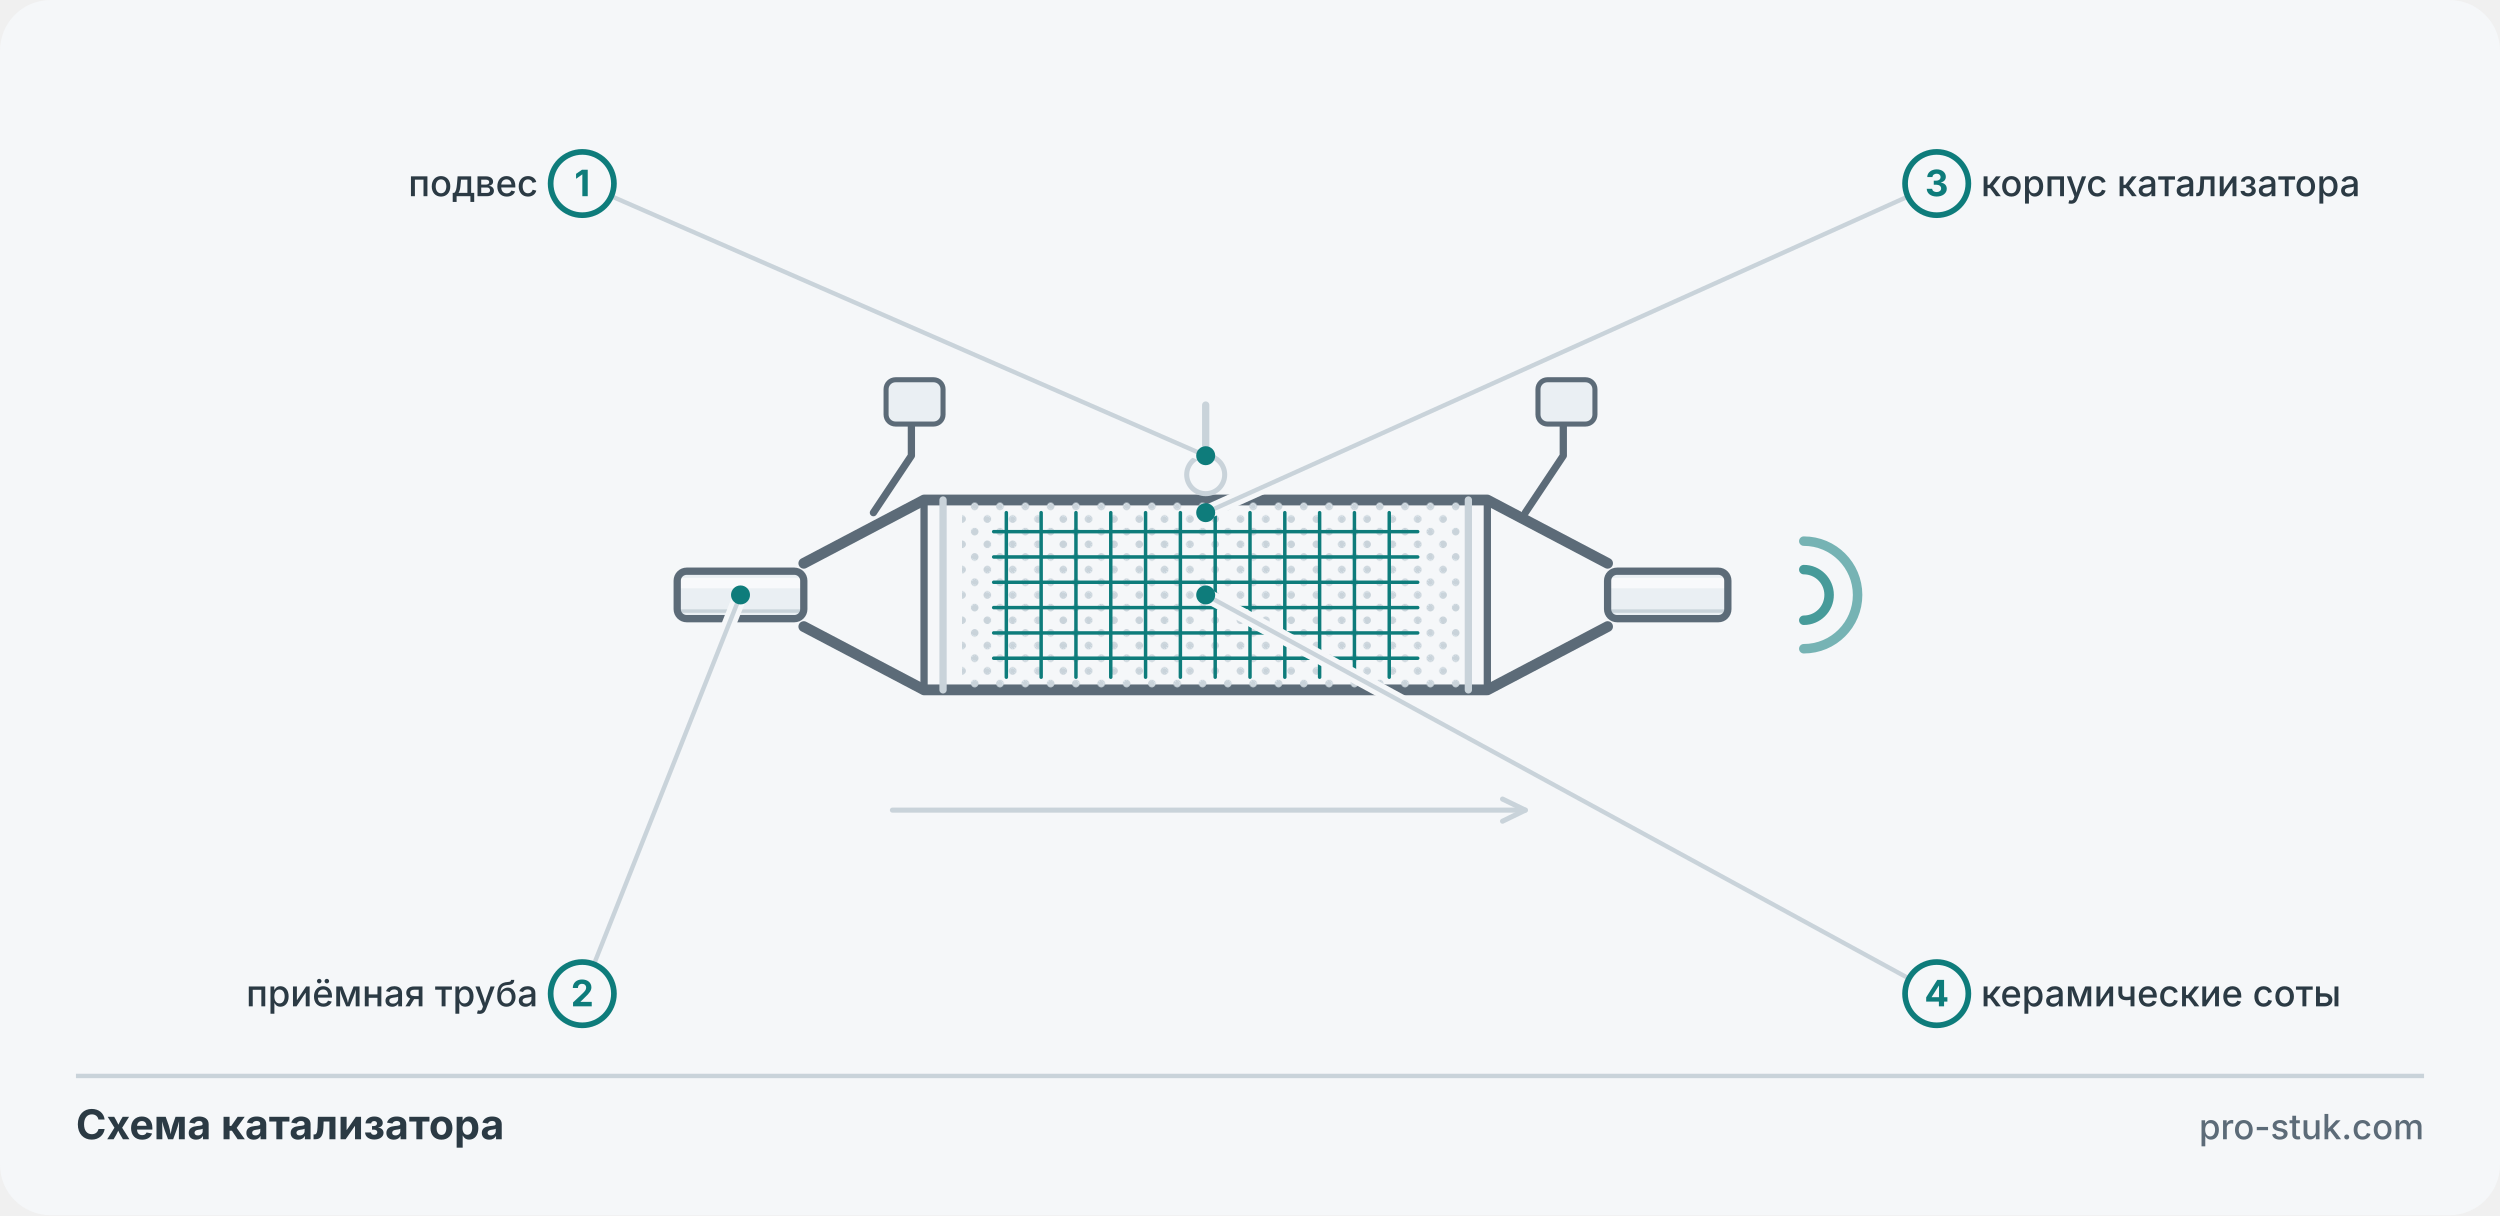
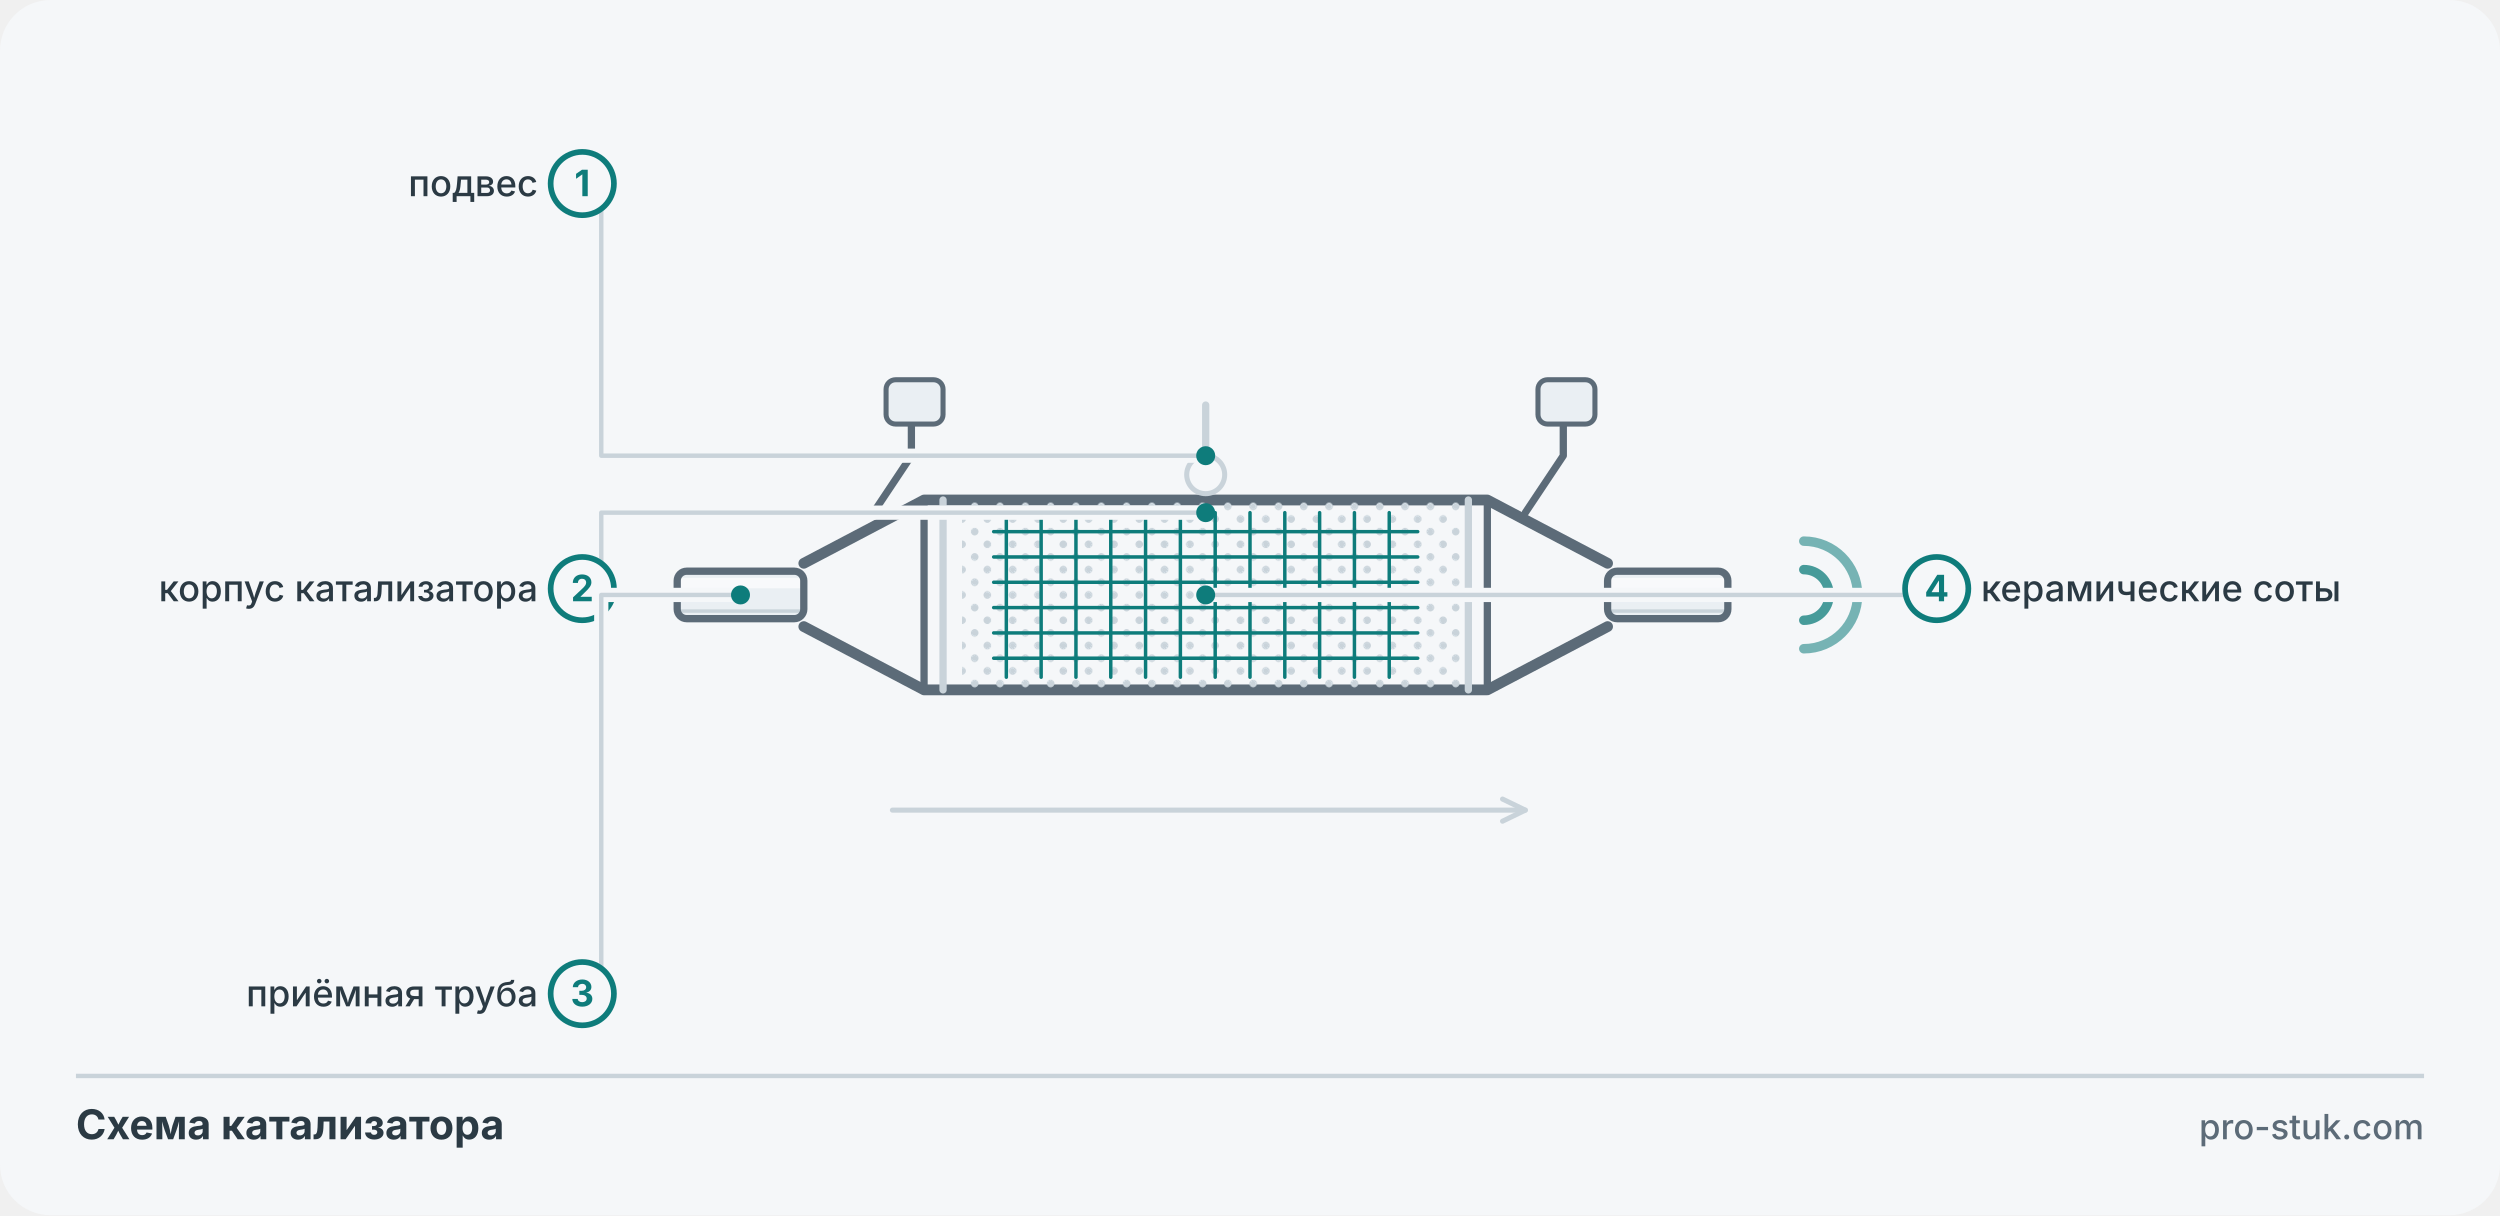
<svg xmlns="http://www.w3.org/2000/svg" viewBox="0 0 790 384" role="img" aria-label="Схема катализатора">
  <defs>
    <pattern id="mRub" width="7" height="7" patternUnits="userSpaceOnUse">
      <path d="M0 7 L7 0 M-1 1 L1 -1 M6 8 L8 6" stroke="#C9D3DA" stroke-width="1" />
      <path d="M0 0 L7 7 M-1 6 L1 8 M6 -1 L8 1" stroke="#C9D3DA" stroke-width="1" />
    </pattern>
    <pattern id="mCer" width="8" height="8" patternUnits="userSpaceOnUse">
      <circle cx="2" cy="2" r="1.2" fill="#C9D3DA" />
      <circle cx="6" cy="6" r="1.2" fill="#C9D3DA" />
    </pattern>
    <pattern id="mFric" width="6" height="6" patternUnits="userSpaceOnUse">
      <circle cx="1.5" cy="1.5" r="0.9" fill="#0E7C7B" opacity="0.55" />
      <circle cx="4.5" cy="4.5" r="0.9" fill="#0E7C7B" opacity="0.55" />
      <circle cx="4.5" cy="1.5" r="0.6" fill="#0E7C7B" opacity="0.35" />
    </pattern>
    <pattern id="mMet" width="6" height="6" patternUnits="userSpaceOnUse" patternTransform="rotate(45)">
      <path d="M0 0 V6" stroke="#C9D3DA" stroke-width="1" />
    </pattern>
  </defs>
  <rect width="790" height="384" rx="16" fill="#F5F7F9" />
  <g id="hl" />
  <g transform="translate(198,66)">
    <g fill="none" stroke-linecap="round" stroke-linejoin="round">
      <rect x="16.0" y="114.5" width="40.0" height="15.0" rx="3" stroke="none" stroke-width="0" fill="#EAEFF3" />
      <rect x="16.0" y="116.6" width="40.0" height="3.3" fill="#FFFFFF" opacity="0.65" />
      <path d="M 16.0 127.1 L 56.0 127.1" stroke="#C9D3DA" stroke-width="1.1" />
      <rect x="16.0" y="114.5" width="40.0" height="15.0" rx="3" stroke="#5C6B78" stroke-width="2.3" fill="none" />
      <path d="M 56.0 112.0 L 94.0 92.0 L 272.0 92.0 L 310.0 112.0" stroke="#5C6B78" stroke-width="3.4" fill="none" />
      <path d="M 56.0 132.0 L 94.0 152.0 L 272.0 152.0 L 310.0 132.0" stroke="#5C6B78" stroke-width="3.4" fill="none" />
      <path d="M 94.0 92.0 L 94.0 152.0" stroke="#5C6B78" stroke-width="2.3" />
      <path d="M 272.0 92.0 L 272.0 152.0" stroke="#5C6B78" stroke-width="2.3" />
      <rect x="106.0" y="92.0" width="158.0" height="60.0" rx="0" stroke="none" stroke-width="0" fill="url(#mCer)" />
      <path d="M 120.0 96.0 L 120.0 148.0" stroke="#0E7C7B" stroke-width="1.1" />
      <path d="M 131.0 96.0 L 131.0 148.0" stroke="#0E7C7B" stroke-width="1.1" />
      <path d="M 142.0 96.0 L 142.0 148.0" stroke="#0E7C7B" stroke-width="1.1" />
      <path d="M 153.0 96.0 L 153.0 148.0" stroke="#0E7C7B" stroke-width="1.1" />
      <path d="M 164.0 96.0 L 164.0 148.0" stroke="#0E7C7B" stroke-width="1.1" />
      <path d="M 175.0 96.0 L 175.0 148.0" stroke="#0E7C7B" stroke-width="1.1" />
      <path d="M 186.0 96.0 L 186.0 148.0" stroke="#0E7C7B" stroke-width="1.1" />
      <path d="M 197.0 96.0 L 197.0 148.0" stroke="#0E7C7B" stroke-width="1.1" />
      <path d="M 208.0 96.0 L 208.0 148.0" stroke="#0E7C7B" stroke-width="1.1" />
      <path d="M 219.0 96.0 L 219.0 148.0" stroke="#0E7C7B" stroke-width="1.1" />
      <path d="M 230.0 96.0 L 230.0 148.0" stroke="#0E7C7B" stroke-width="1.1" />
      <path d="M 241.0 96.0 L 241.0 148.0" stroke="#0E7C7B" stroke-width="1.1" />
      <path d="M 116.0 102.0 L 250.0 102.0" stroke="#0E7C7B" stroke-width="1.1" />
      <path d="M 116.0 110.0 L 250.0 110.0" stroke="#0E7C7B" stroke-width="1.1" />
      <path d="M 116.0 118.0 L 250.0 118.0" stroke="#0E7C7B" stroke-width="1.1" />
      <path d="M 116.0 126.0 L 250.0 126.0" stroke="#0E7C7B" stroke-width="1.1" />
      <path d="M 116.0 134.0 L 250.0 134.0" stroke="#0E7C7B" stroke-width="1.1" />
      <path d="M 116.0 142.0 L 250.0 142.0" stroke="#0E7C7B" stroke-width="1.1" />
      <path d="M 100.0 92.0 L 100.0 152.0" stroke="#C9D3DA" stroke-width="2.3" />
      <path d="M 266.0 92.0 L 266.0 152.0" stroke="#C9D3DA" stroke-width="2.3" />
      <rect x="310.0" y="114.5" width="38.0" height="15.0" rx="3" stroke="none" stroke-width="0" fill="#EAEFF3" />
      <rect x="310.0" y="116.6" width="38.0" height="3.3" fill="#FFFFFF" opacity="0.65" />
      <path d="M 310.0 127.1 L 348.0 127.1" stroke="#C9D3DA" stroke-width="1.1" />
      <rect x="310.0" y="114.5" width="38.0" height="15.0" rx="3" stroke="#5C6B78" stroke-width="2.3" fill="none" />
      <path d="M 78.0 96.0 L 90.0 78.0 L 90.0 66.0" stroke="#5C6B78" stroke-width="2.3" fill="none" />
      <rect x="82.0" y="54.0" width="18.0" height="14.0" rx="3" stroke="#5C6B78" stroke-width="1.6" fill="#EAEFF3" />
      <path d="M 284.0 96.0 L 296.0 78.0 L 296.0 66.0" stroke="#5C6B78" stroke-width="2.3" fill="none" />
      <rect x="288.0" y="54.0" width="18.0" height="14.0" rx="3" stroke="#5C6B78" stroke-width="1.6" fill="#EAEFF3" />
      <circle cx="183.0" cy="84.0" r="6.0" stroke="#C9D3DA" stroke-width="1.6" fill="none" />
      <path d="M 183.0 78.0 L 183.0 62.0" stroke="#C9D3DA" stroke-width="2.3" />
      <path d="M 84.0 190.0 L 284.0 190.0" stroke="#C9D3DA" stroke-width="1.6" />
      <path d="M 276.8 193.5 L 284.0 190.0 L 276.8 186.5" stroke="#C9D3DA" stroke-width="1.6" fill="none" />
      <path d="M 372 114 A 8 8 0 0 1 372 130" stroke="#0E7C7B" stroke-width="3" opacity="0.75" />
      <path d="M 372 105 A 17 17 0 0 1 372 139" stroke="#0E7C7B" stroke-width="3" opacity="0.55" />
    </g>
  </g>
  <g fill="none" stroke-linecap="round" stroke-linejoin="round">
-     <path d="M 381.0 144.0 L 184.0 58.0" stroke="#F5F7F9" stroke-width="4.5" fill="none" />
-     <path d="M 381.0 144.0 L 184.0 58.0" stroke="#C9D3DA" stroke-width="1.4" fill="none" />
+     <path d="M 184.0 58.0 L 190.0 58.0 L 190.0 144.0 L 381.0 144.0" stroke="#F5F7F9" stroke-width="4.5" fill="none" />
+     <path d="M 184.0 58.0 L 190.0 58.0 L 190.0 144.0 L 381.0 144.0" stroke="#C9D3DA" stroke-width="1.4" fill="none" />
    <circle cx="381.0" cy="144.0" r="3" fill="#0E7C7B" />
    <circle cx="184" cy="58.0" r="10" fill="#F5F7F9" stroke="#0E7C7B" stroke-width="1.8" />
    <text x="184.0" y="62.0" font-family="Manrope, Inter, system-ui, -apple-system, Segoe UI, sans-serif" font-size="11.5" font-weight="700" fill="#0E7C7B" text-anchor="middle">1</text>
    <text x="170.0" y="62.0" font-family="Manrope, Inter, system-ui, -apple-system, Segoe UI, sans-serif" font-size="11.5" font-weight="500" fill="#2B3A44" text-anchor="end">подвес</text>
-     <path d="M 234.0 188.0 L 184.0 314.0" stroke="#F5F7F9" stroke-width="4.5" fill="none" />
-     <path d="M 234.0 188.0 L 184.0 314.0" stroke="#C9D3DA" stroke-width="1.4" fill="none" />
+     <path d="M 184.0 186.0 L 190.0 186.0 L 190.0 162.0 L 381.0 162.0" stroke="#F5F7F9" stroke-width="4.5" fill="none" />
+     <path d="M 184.0 186.0 L 190.0 186.0 L 190.0 162.0 L 381.0 162.0" stroke="#C9D3DA" stroke-width="1.4" fill="none" />
+     <circle cx="381.0" cy="162.0" r="3" fill="#0E7C7B" />
+     <circle cx="184" cy="186.0" r="10" fill="#F5F7F9" stroke="#0E7C7B" stroke-width="1.8" />
+     <text x="184.0" y="190.0" font-family="Manrope, Inter, system-ui, -apple-system, Segoe UI, sans-serif" font-size="11.5" font-weight="700" fill="#0E7C7B" text-anchor="middle">2</text>
+     <text x="170.0" y="190.0" font-family="Manrope, Inter, system-ui, -apple-system, Segoe UI, sans-serif" font-size="11.5" font-weight="500" fill="#2B3A44" text-anchor="end">корпус катализатора</text>
+     <path d="M 184.0 314.0 L 190.0 314.0 L 190.0 188.0 L 234.0 188.0" stroke="#F5F7F9" stroke-width="4.5" fill="none" />
+     <path d="M 184.0 314.0 L 190.0 314.0 L 190.0 188.0 L 234.0 188.0" stroke="#C9D3DA" stroke-width="1.4" fill="none" />
    <circle cx="234.0" cy="188.0" r="3" fill="#0E7C7B" />
    <circle cx="184" cy="314.0" r="10" fill="#F5F7F9" stroke="#0E7C7B" stroke-width="1.8" />
-     <text x="184.0" y="318.0" font-family="Manrope, Inter, system-ui, -apple-system, Segoe UI, sans-serif" font-size="11.5" font-weight="700" fill="#0E7C7B" text-anchor="middle">2</text>
+     <text x="184.0" y="318.0" font-family="Manrope, Inter, system-ui, -apple-system, Segoe UI, sans-serif" font-size="11.5" font-weight="700" fill="#0E7C7B" text-anchor="middle">3</text>
    <text x="170.0" y="318.0" font-family="Manrope, Inter, system-ui, -apple-system, Segoe UI, sans-serif" font-size="11.5" font-weight="500" fill="#2B3A44" text-anchor="end">приёмная труба</text>
-     <path d="M 381.0 162.0 L 612.0 58.0" stroke="#F5F7F9" stroke-width="4.5" fill="none" />
-     <path d="M 381.0 162.0 L 612.0 58.0" stroke="#C9D3DA" stroke-width="1.4" fill="none" />
-     <circle cx="381.0" cy="162.0" r="3" fill="#0E7C7B" />
-     <circle cx="612" cy="58.0" r="10" fill="#F5F7F9" stroke="#0E7C7B" stroke-width="1.8" />
-     <text x="612.0" y="62.0" font-family="Manrope, Inter, system-ui, -apple-system, Segoe UI, sans-serif" font-size="11.5" font-weight="700" fill="#0E7C7B" text-anchor="middle">3</text>
-     <text x="626.0" y="62.0" font-family="Manrope, Inter, system-ui, -apple-system, Segoe UI, sans-serif" font-size="11.5" font-weight="500" fill="#2B3A44" text-anchor="start">корпус катализатора</text>
-     <path d="M 381.0 188.0 L 612.0 314.0" stroke="#F5F7F9" stroke-width="4.5" fill="none" />
-     <path d="M 381.0 188.0 L 612.0 314.0" stroke="#C9D3DA" stroke-width="1.4" fill="none" />
+     <path d="M 612.0 186.0 L 606.0 186.0 L 606.0 188.0 L 381.0 188.0" stroke="#F5F7F9" stroke-width="4.5" fill="none" />
+     <path d="M 612.0 186.0 L 606.0 186.0 L 606.0 188.0 L 381.0 188.0" stroke="#C9D3DA" stroke-width="1.4" fill="none" />
    <circle cx="381.0" cy="188.0" r="3" fill="#0E7C7B" />
-     <circle cx="612" cy="314.0" r="10" fill="#F5F7F9" stroke="#0E7C7B" stroke-width="1.8" />
-     <text x="612.0" y="318.0" font-family="Manrope, Inter, system-ui, -apple-system, Segoe UI, sans-serif" font-size="11.5" font-weight="700" fill="#0E7C7B" text-anchor="middle">4</text>
-     <text x="626.0" y="318.0" font-family="Manrope, Inter, system-ui, -apple-system, Segoe UI, sans-serif" font-size="11.5" font-weight="500" fill="#2B3A44" text-anchor="start">керамические соты</text>
+     <circle cx="612" cy="186.0" r="10" fill="#F5F7F9" stroke="#0E7C7B" stroke-width="1.8" />
+     <text x="612.0" y="190.0" font-family="Manrope, Inter, system-ui, -apple-system, Segoe UI, sans-serif" font-size="11.5" font-weight="700" fill="#0E7C7B" text-anchor="middle">4</text>
+     <text x="626.0" y="190.0" font-family="Manrope, Inter, system-ui, -apple-system, Segoe UI, sans-serif" font-size="11.5" font-weight="500" fill="#2B3A44" text-anchor="start">керамические соты</text>
  </g>
  <path d="M 24 340 L 766 340" stroke="#C9D3DA" stroke-width="1.4" fill="none" />
  <text x="24.0" y="360.0" font-family="Manrope, Inter, system-ui, -apple-system, Segoe UI, sans-serif" font-size="13" font-weight="700" fill="#2B3A44" text-anchor="start">Схема катализатора</text>
  <text x="766.0" y="360.0" font-family="Manrope, Inter, system-ui, -apple-system, Segoe UI, sans-serif" font-size="11" font-weight="500" fill="#5C6B78" text-anchor="end">pro-stuk.com</text>
</svg>
